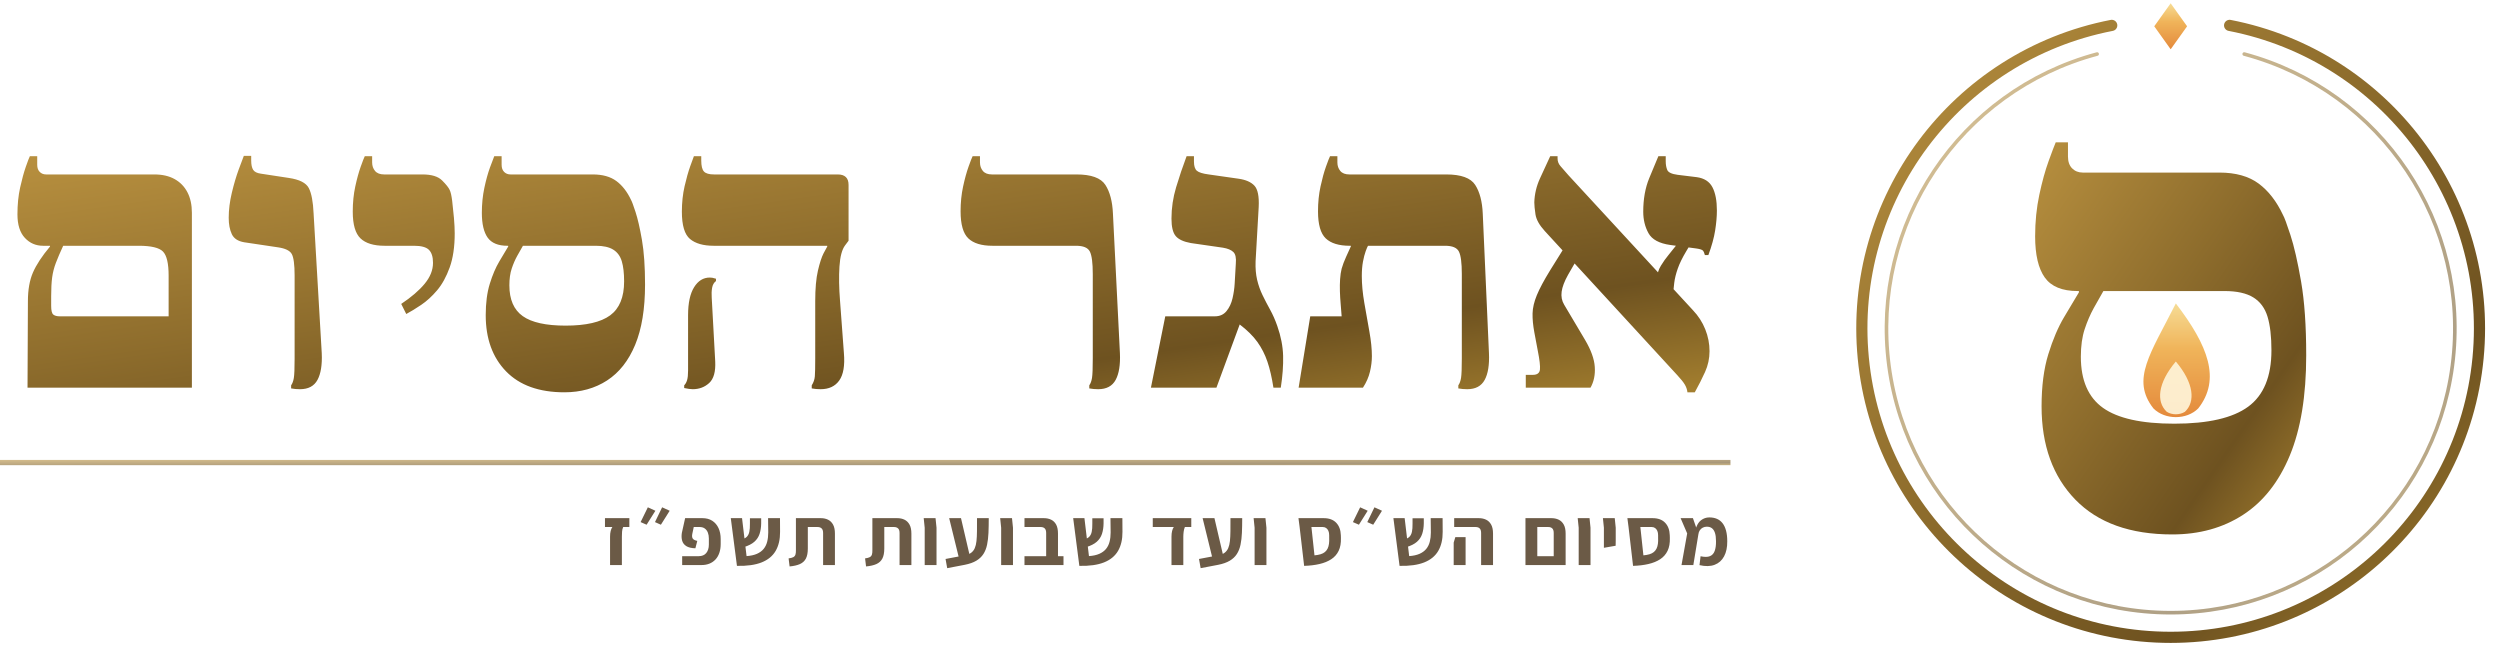
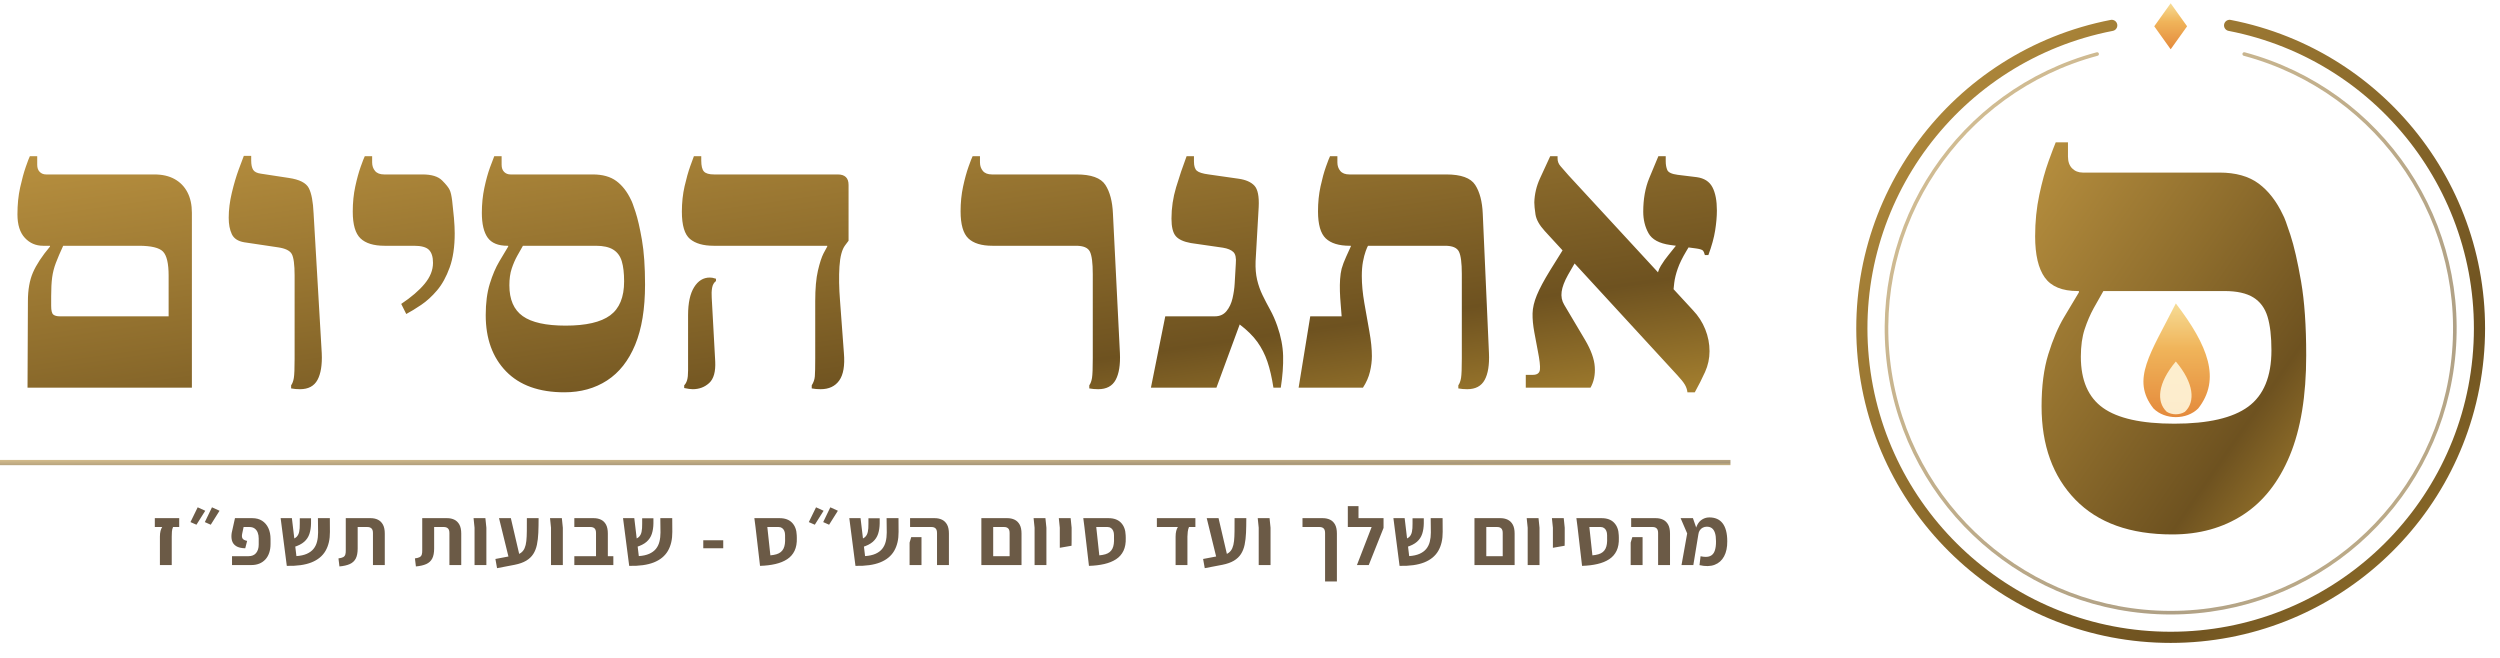
<svg xmlns="http://www.w3.org/2000/svg" viewBox="0 0 761 200">
  <defs>
    <linearGradient id="lg" x1="0" y1="0" x2="1" y2="1">
      <stop offset="0" stop-color="#b8903f" />
      <stop offset=".45" stop-color="#8d6c2c" />
      <stop offset=".75" stop-color="#6e5220" />
      <stop offset="1" stop-color="#a5802f" />
    </linearGradient>
    <linearGradient id="fl" x1="0" y1="1" x2="0" y2="0">
      <stop offset="0" stop-color="#e48a3c" />
      <stop offset=".6" stop-color="#f0b45a" />
      <stop offset="1" stop-color="#f6dc95" />
    </linearGradient>
  </defs>
  <g transform="translate(560.752,0)">
    <path d="M117.94 7.73 A94 94 0 1 1 82.06 7.73" fill="none" stroke="url(#lg)" stroke-width="3.4" stroke-linecap="round" opacity="1" />
    <path d="M122.39 16.45 A86.5 86.5 0 1 1 77.61 16.45" fill="none" stroke="url(#lg)" stroke-width="1.1" stroke-linecap="round" opacity="0.55" />
    <path d="M100 1 L105 8 L100 15 L95 8 Z" fill="url(#fl)" />
    <path d="M100.49 162.682Q81.282 162.682 70.992 152.098Q60.702 141.514 60.702 123.678Q60.702 114.466 62.76 107.802Q64.818 101.138 67.562 96.532Q70.306 91.926 72.07 88.986V81.538H79.518V88.594Q78.146 90.946 76.578 93.788Q75.01 96.63 73.834 100.158Q72.658 103.686 72.658 108.586Q72.658 119.366 79.42 124.168Q86.182 128.97 101.078 128.97Q116.562 128.97 123.618 123.776Q130.674 118.582 130.674 106.626Q130.674 100.354 129.498 96.434Q128.322 92.514 125.186 90.554Q122.05 88.594 116.366 88.594H71.678Q64.622 88.594 61.682 84.478Q58.742 80.362 58.742 71.934Q58.742 65.27 60.016 59.292Q61.29 53.314 62.858 49.002Q64.426 44.69 65.014 43.318H68.738V47.63Q68.738 49.982 70.012 51.256Q71.286 52.53 73.246 52.53H114.798Q122.246 52.53 126.754 55.862Q131.262 59.194 134.202 65.466Q134.79 66.446 136.456 71.542Q138.122 76.638 139.69 85.654Q141.258 94.67 141.258 108.194Q141.258 126.618 136.26 138.672Q131.262 150.726 122.05 156.704Q112.838 162.682 100.49 162.682Z" fill="url(#lg)" />
    <path d="M101.57 92.36 C111.47 105.28 115.32 115.48 108.39 124.32 C104.87 127.86 98.27 127.86 94.75 124.32 C87.82 115.48 93.87 107.66 101.57 92.36 Z" fill="url(#fl)" />
    <path d="M101.57 110.04 C107.07 116.57 107.62 122.28 104.32 125.36 C102.67 126.36 100.47 126.36 98.82 125.36 C95.52 122.28 96.07 116.57 101.57 110.04 Z" fill="#fff6dc" opacity=".9" />
  </g>
  <path d="M513.654 119.416Q513.536 118.236 512.887 117.115Q512.238 115.994 510.586 114.224L470.23 70.328Q467.752 67.614 467.398 65.254Q467.044 62.894 467.044 61.596Q467.162 57.82 468.755 54.339Q470.348 50.858 471.882 47.554H474.124V48.262Q474.124 49.56 475.009 50.563Q475.894 51.566 477.428 53.336L515.306 94.4Q517.784 96.996 519.082 100.241Q520.38 103.486 520.38 106.908Q520.38 110.212 519.023 113.221Q517.666 116.23 515.896 119.416ZM464.448 118.0V114.106H466.572Q468.578 114.106 468.755 112.513Q468.932 110.92 468.106 106.79L467.044 101.126Q466.454 97.94 466.513 95.403Q466.572 92.866 467.811 89.857Q469.05 86.848 471.882 82.246L476.956 74.104L480.378 78.352L477.31 83.662Q475.658 86.612 475.363 88.795Q475.068 90.978 476.13 92.748L482.502 103.486Q485.216 108.088 485.452 111.687Q485.688 115.286 484.154 118.0ZM509.288 89.916 504.45 84.724Q504.45 82.718 505.571 80.889Q506.692 79.06 507.872 77.644L510.232 74.694L514.008 75.284L513.3 76.464Q511.53 79.414 510.704 81.774Q509.878 84.134 509.642 86.081Q509.406 88.028 509.288 89.916ZM518.964 77.644Q518.728 76.7 518.374 76.287Q518.02 75.874 516.368 75.638L508.462 74.576Q503.388 73.868 501.795 70.977Q500.202 68.086 500.202 64.428Q500.202 58.646 502.031 54.221Q503.86 49.796 504.804 47.554H507.046V49.088Q507.046 50.622 507.518 51.743Q507.99 52.864 510.704 53.218L516.486 53.926Q519.908 54.398 521.265 56.994Q522.622 59.59 522.622 64.074Q522.622 66.788 522.091 70.151Q521.56 73.514 520.026 77.644ZM446.63 118.472Q445.922 118.472 445.214 118.413Q444.506 118.354 443.916 118.236V117.292Q444.506 116.466 444.742 115.05Q444.978 113.634 444.978 109.15V83.426Q444.978 78.352 444.093 76.582Q443.208 74.812 439.904 74.812H410.876Q405.92 74.812 403.56 72.57Q401.2 70.328 401.2 64.31Q401.2 60.298 401.967 56.758Q402.734 53.218 403.619 50.74Q404.504 48.262 404.858 47.554H407.1V49.442Q407.1 50.976 407.985 52.038Q408.87 53.1 410.758 53.1H440.258Q446.984 53.1 449.049 56.286Q451.114 59.472 451.35 65.018L453.238 107.498Q453.474 112.808 451.94 115.64Q450.406 118.472 446.63 118.472ZM395.3 118.0 398.84 96.288H408.398Q408.28 94.518 408.103 92.571Q407.926 90.624 407.867 88.677Q407.808 86.73 407.926 84.96Q408.044 83.19 408.398 81.774Q408.87 80.122 409.755 78.175Q410.64 76.228 411.23 74.93V72.688H416.422V74.812Q416.186 75.166 415.714 76.464Q415.242 77.762 414.888 79.65Q414.534 81.538 414.534 84.016Q414.534 87.792 415.301 92.217Q416.068 96.642 416.835 100.89Q417.602 105.138 417.602 108.442Q417.602 110.684 417.012 113.162Q416.422 115.64 414.888 118.0ZM350.342 118.0 354.708 96.288H369.812Q372.054 96.288 373.352 94.695Q374.65 93.102 375.181 90.801Q375.712 88.5 375.83 86.376L376.184 80.24Q376.42 77.644 375.417 76.7Q374.414 75.756 372.29 75.402L362.496 73.986Q359.192 73.396 357.894 71.862Q356.596 70.328 356.596 66.552Q356.596 61.714 358.012 56.994Q359.428 52.274 361.198 47.554H363.44V49.206Q363.44 51.212 364.325 51.979Q365.21 52.746 367.924 53.1L377.01 54.398Q380.314 54.87 381.848 56.522Q383.382 58.174 383.146 63.012L382.202 79.532Q382.084 82.718 382.674 85.196Q383.264 87.674 384.326 89.857Q385.388 92.04 386.627 94.282Q387.866 96.524 388.81 99.238Q390.462 103.958 390.58 108.324Q390.698 112.69 389.872 118.0H387.63Q386.922 113.398 385.801 110.094Q384.68 106.79 382.733 104.076Q380.786 101.362 377.364 98.766L370.284 118.0ZM334.294 118.472Q333.586 118.472 332.878 118.413Q332.17 118.354 331.58 118.236V117.292Q332.17 116.466 332.406 115.05Q332.642 113.634 332.642 109.15V83.426Q332.642 78.352 331.757 76.582Q330.872 74.812 327.568 74.812H302.08Q297.124 74.812 294.764 72.57Q292.404 70.328 292.404 64.31Q292.404 60.298 293.171 56.758Q293.938 53.218 294.823 50.74Q295.708 48.262 296.062 47.554H298.304V49.442Q298.304 50.976 299.189 52.038Q300.074 53.1 301.962 53.1H327.686Q334.412 53.1 336.477 56.286Q338.542 59.472 338.778 65.018L340.902 107.498Q341.138 112.808 339.604 115.64Q338.07 118.472 334.294 118.472ZM249.806 118.472Q249.098 118.472 248.39 118.413Q247.682 118.354 247.092 118.236V117.292Q247.918 115.994 248.036 114.578Q248.154 113.162 248.154 109.15V91.686Q248.154 85.904 248.98 82.364Q249.806 78.824 250.691 77.113Q251.576 75.402 251.812 75.048V74.812H217.238Q212.518 74.812 210.04 72.747Q207.562 70.682 207.562 64.428Q207.562 60.298 208.388 56.699Q209.214 53.1 210.099 50.622Q210.984 48.144 211.22 47.554H213.462V48.852Q213.462 51.33 214.288 52.215Q215.114 53.1 217.356 53.1H254.998Q258.302 53.1 258.302 56.286V73.278L257.24 74.694Q255.824 76.582 255.529 81.125Q255.234 85.668 255.706 91.568L256.886 107.498Q257.358 113.162 255.47 115.817Q253.582 118.472 249.806 118.472ZM210.866 118.472Q209.922 118.472 208.27 118.118V117.292Q208.86 116.702 209.155 115.699Q209.45 114.696 209.45 112.808V95.934Q209.45 90.388 211.279 87.438Q213.108 84.488 216.058 84.488Q216.53 84.488 216.825 84.547Q217.12 84.606 217.946 84.842V85.55Q217.002 86.258 216.766 87.615Q216.53 88.972 216.648 90.624L217.71 109.976Q217.946 114.696 215.881 116.584Q213.816 118.472 210.866 118.472ZM171.808 119.416Q160.244 119.416 154.049 113.044Q147.854 106.672 147.854 95.934Q147.854 90.388 149.093 86.376Q150.332 82.364 151.984 79.591Q153.636 76.818 154.698 75.048V70.564H159.182V74.812Q158.356 76.228 157.412 77.939Q156.468 79.65 155.76 81.774Q155.052 83.898 155.052 86.848Q155.052 93.338 159.123 96.229Q163.194 99.12 172.162 99.12Q181.484 99.12 185.732 95.993Q189.98 92.866 189.98 85.668Q189.98 81.892 189.272 79.532Q188.564 77.172 186.676 75.992Q184.788 74.812 181.366 74.812H154.462Q150.214 74.812 148.444 72.334Q146.674 69.856 146.674 64.782Q146.674 60.77 147.441 57.171Q148.208 53.572 149.152 50.976Q150.096 48.38 150.45 47.554H152.692V50.15Q152.692 51.566 153.459 52.333Q154.226 53.1 155.406 53.1H180.422Q184.906 53.1 187.62 55.106Q190.334 57.112 192.104 60.888Q192.458 61.478 193.461 64.546Q194.464 67.614 195.408 73.042Q196.352 78.47 196.352 86.612Q196.352 97.704 193.343 104.961Q190.334 112.218 184.788 115.817Q179.242 119.416 171.808 119.416ZM123.664 95.58 122.13 92.512Q126.732 89.444 129.269 86.376Q131.806 83.308 131.806 80.004Q131.806 77.29 130.567 76.051Q129.328 74.812 126.024 74.812H117.056Q112.1 74.812 109.74 72.57Q107.38 70.328 107.38 64.428Q107.38 60.298 108.147 56.758Q108.914 53.218 109.799 50.74Q110.684 48.262 111.038 47.554H113.28V49.442Q113.28 50.976 114.165 52.038Q115.05 53.1 116.938 53.1H128.62Q132.75 53.1 134.579 54.929Q136.408 56.758 136.88 57.82Q137.352 58.764 137.647 61.183Q137.942 63.602 138.178 66.316Q138.414 69.03 138.414 71.036Q138.414 77.172 136.88 81.42Q135.346 85.668 133.045 88.382Q130.744 91.096 128.207 92.807Q125.67 94.518 123.664 95.58ZM91.332 118.472Q90.624 118.472 89.916 118.413Q89.208 118.354 88.618 118.236V117.292Q89.208 116.466 89.444 115.05Q89.68 113.634 89.68 109.15V83.898Q89.68 78.824 88.795 77.29Q87.91 75.756 84.606 75.284L74.34 73.75Q71.508 73.278 70.564 71.272Q69.62 69.266 69.62 66.316Q69.62 62.658 70.564 58.705Q71.508 54.752 72.629 51.684Q73.75 48.616 74.222 47.436H76.464V48.852Q76.464 50.74 77.054 51.684Q77.644 52.628 79.414 52.864L87.91 54.162Q92.748 54.87 93.987 57.23Q95.226 59.59 95.462 65.018L97.94 107.498Q98.176 112.808 96.642 115.64Q95.108 118.472 91.332 118.472ZM8.378 118.0 8.496 91.686Q8.496 86.494 10.03 82.954Q11.564 79.414 15.222 75.048V74.812H13.098Q9.794 74.812 7.552 72.393Q5.31 69.974 5.31 65.254Q5.31 60.77 6.136 57.053Q6.962 53.336 7.847 50.799Q8.732 48.262 9.086 47.554H11.328V50.15Q11.328 51.566 12.095 52.333Q12.862 53.1 14.042 53.1H46.964Q50.622 53.1 53.159 54.516Q55.696 55.932 57.053 58.528Q58.41 61.124 58.41 64.782V118.0ZM18.172 96.288H51.33V83.898Q51.33 78.352 49.619 76.582Q47.908 74.812 42.244 74.812H19.234Q17.818 77.88 16.992 80.063Q16.166 82.246 15.871 84.488Q15.576 86.73 15.576 90.152V93.102Q15.576 95.226 16.225 95.757Q16.874 96.288 18.172 96.288Z" fill="url(#lg)" />
-   <path d="M517.327 172.025 517.652 169.325Q519.502 169.725 520.527 169.287Q521.552 168.85 521.964 167.675Q522.377 166.5 522.352 164.75Q522.352 163.175 522.027 162.2Q521.702 161.225 521.09 160.775Q520.477 160.325 519.552 160.325Q518.877 160.325 518.327 160.613Q517.777 160.9 517.427 161.413Q517.077 161.925 516.977 162.675L516.152 161.125Q516.652 159.225 517.789 158.363Q518.927 157.5 520.302 157.5Q521.627 157.5 522.639 157.938Q523.652 158.375 524.352 159.275Q525.052 160.175 525.414 161.55Q525.777 162.925 525.777 164.75Q525.802 167.5 524.814 169.35Q523.827 171.2 521.927 171.925Q520.027 172.65 517.327 172.025ZM511.852 172.0 513.577 162.375 511.577 157.725H515.327L517.002 162.55L515.452 172.0ZM497.102 172.25 495.727 160.425 499.152 158.825 500.252 169.05Q501.327 168.95 502.114 168.712Q502.902 168.475 503.427 168.037Q503.952 167.6 504.252 166.988Q504.552 166.375 504.664 165.55Q504.777 164.725 504.727 163.675V162.925Q504.727 162.15 504.489 161.6Q504.252 161.05 503.814 160.738Q503.377 160.425 502.777 160.425H495.727L495.377 157.725H503.052Q505.527 157.725 506.864 159.125Q508.202 160.525 508.277 162.925L508.302 163.75Q508.377 166.075 507.614 167.662Q506.852 169.25 505.364 170.225Q503.877 171.2 501.777 171.688Q499.677 172.175 497.102 172.25ZM488.227 166.75V164.55V160.65L487.927 157.725H491.527L491.827 160.65V164.55L491.802 166.125ZM480.552 172.0V160.65L480.252 157.725H483.852L484.152 160.65V172.0ZM472.952 172.0V162.25Q472.952 161.275 472.514 160.85Q472.077 160.425 471.277 160.425H466.627V157.725H472.252Q473.502 157.725 474.477 158.2Q475.452 158.675 476.014 159.7Q476.577 160.725 476.577 162.425V169.675V172.0ZM465.102 172.0V169.3H475.277L475.202 172.0ZM464.352 172.0V159.925V157.725H467.952V160.125V172.0ZM450.852 172.0V162.25Q450.852 161.275 450.414 160.85Q449.977 160.425 449.177 160.425H442.652V157.725H450.152Q451.402 157.725 452.377 158.2Q453.352 158.675 453.914 159.7Q454.477 160.725 454.477 162.425V172.0ZM442.502 172.0V165.175L443.002 163.5H446.127V165.175V172.0ZM426.027 172.25 424.152 157.725H427.577L428.952 169.275Q430.827 169.15 432.102 168.588Q433.377 168.025 434.139 167.1Q434.902 166.175 435.227 164.9Q435.552 163.625 435.552 162.1L435.502 157.725H439.127L439.152 161.9Q439.177 165.35 437.802 167.7Q436.427 170.05 433.527 171.2Q430.627 172.35 426.027 172.25ZM428.102 166.55 427.252 164.3Q428.402 164.0 428.99 163.438Q429.577 162.875 429.789 161.9Q430.002 160.925 429.977 159.4V157.75H433.402V159.325Q433.377 161.1 432.914 162.512Q432.452 163.925 431.314 164.925Q430.177 165.925 428.102 166.55ZM418.002 159.725 416.202 158.925 418.377 154.425 420.677 155.475ZM413.652 159.725 411.827 158.925 414.027 154.425 416.327 155.475ZM396.977 172.25 395.602 160.425 399.027 158.825 400.127 169.05Q401.202 168.95 401.99 168.712Q402.777 168.475 403.302 168.037Q403.827 167.6 404.127 166.988Q404.427 166.375 404.539 165.55Q404.652 164.725 404.602 163.675V162.925Q404.602 162.15 404.365 161.6Q404.127 161.05 403.69 160.738Q403.252 160.425 402.652 160.425H395.602L395.252 157.725H402.927Q405.402 157.725 406.74 159.125Q408.077 160.525 408.152 162.925L408.177 163.75Q408.252 166.075 407.49 167.662Q406.727 169.25 405.24 170.225Q403.752 171.2 401.652 171.688Q399.552 172.175 396.977 172.25ZM381.902 172.0V160.65L381.602 157.725H385.202L385.502 160.65V172.0ZM365.477 172.95 364.977 170.15 370.777 169.05Q372.002 168.825 372.74 168.287Q373.477 167.75 373.865 166.863Q374.252 165.975 374.39 164.688Q374.527 163.4 374.54 161.675Q374.552 159.95 374.552 157.725H378.127Q378.127 160.175 378.04 162.188Q377.952 164.2 377.615 165.812Q377.277 167.425 376.502 168.637Q375.727 169.85 374.352 170.675Q372.977 171.5 370.827 171.925ZM369.027 169.75 366.077 157.725H369.677L372.477 169.75ZM356.602 172.0V163.35Q356.602 162.375 356.789 161.625Q356.977 160.875 357.302 160.425H350.902V157.725H362.627V160.425H360.677Q360.402 161.05 360.302 161.863Q360.202 162.675 360.202 163.35V172.0ZM328.552 172.25 326.677 157.725H330.102L331.477 169.275Q333.352 169.15 334.627 168.588Q335.902 168.025 336.665 167.1Q337.427 166.175 337.752 164.9Q338.077 163.625 338.077 162.1L338.027 157.725H341.652L341.677 161.9Q341.702 165.35 340.327 167.7Q338.952 170.05 336.052 171.2Q333.152 172.35 328.552 172.25ZM330.627 166.55 329.777 164.3Q330.927 164.0 331.514 163.438Q332.102 162.875 332.315 161.9Q332.527 160.925 332.502 159.4V157.75H335.927V159.325Q335.902 161.1 335.44 162.512Q334.977 163.925 333.84 164.925Q332.702 165.925 330.627 166.55ZM318.452 172.0V162.25Q318.452 161.275 318.015 160.85Q317.577 160.425 316.752 160.425H311.852V157.725H317.752Q319.002 157.725 319.977 158.2Q320.952 158.675 321.502 159.7Q322.052 160.725 322.052 162.425V172.0ZM311.852 172.0V169.3H323.727V172.0ZM304.752 172.0V160.65L304.452 157.725H308.052L308.352 160.65V172.0ZM288.327 172.95 287.827 170.15 293.627 169.05Q294.852 168.825 295.59 168.287Q296.327 167.75 296.715 166.863Q297.102 165.975 297.24 164.688Q297.377 163.4 297.39 161.675Q297.402 159.95 297.402 157.725H300.977Q300.977 160.175 300.89 162.188Q300.802 164.2 300.465 165.812Q300.127 167.425 299.352 168.637Q298.577 169.85 297.202 170.675Q295.827 171.5 293.677 171.925ZM291.877 169.75 288.927 157.725H292.527L295.327 169.75ZM281.477 172.0V160.65L281.177 157.725H284.777L285.077 160.65V172.0ZM263.627 172.425 263.327 169.975Q264.302 169.85 264.777 169.587Q265.252 169.325 265.414 168.8Q265.577 168.275 265.552 167.45V157.725H273.127Q274.377 157.725 275.34 158.2Q276.302 158.675 276.865 159.7Q277.427 160.725 277.427 162.425V172.0H273.827V162.25Q273.827 161.275 273.377 160.85Q272.927 160.425 272.127 160.425H269.177V166.975Q269.177 168.9 268.59 170.025Q268.002 171.15 266.777 171.7Q265.552 172.25 263.627 172.425ZM240.352 172.425 240.052 169.975Q241.027 169.85 241.502 169.587Q241.977 169.325 242.14 168.8Q242.302 168.275 242.277 167.45V157.725H249.852Q251.102 157.725 252.065 158.2Q253.027 158.675 253.59 159.7Q254.152 160.725 254.152 162.425V172.0H250.552V162.25Q250.552 161.275 250.102 160.85Q249.652 160.425 248.852 160.425H245.902V166.975Q245.902 168.9 245.315 170.025Q244.727 171.15 243.502 171.7Q242.277 172.25 240.352 172.425ZM224.327 172.25 222.452 157.725H225.877L227.252 169.275Q229.127 169.15 230.402 168.588Q231.677 168.025 232.44 167.1Q233.202 166.175 233.527 164.9Q233.852 163.625 233.852 162.1L233.802 157.725H237.427L237.452 161.9Q237.477 165.35 236.102 167.7Q234.727 170.05 231.827 171.2Q228.927 172.35 224.327 172.25ZM226.402 166.55 225.552 164.3Q226.702 164.0 227.29 163.438Q227.877 162.875 228.09 161.9Q228.302 160.925 228.277 159.4V157.75H231.702V159.325Q231.677 161.1 231.215 162.512Q230.752 163.925 229.615 164.925Q228.477 165.925 226.402 166.55ZM207.652 172.0V169.3H212.702Q213.427 169.3 214.002 169.062Q214.577 168.825 214.965 168.363Q215.352 167.9 215.565 167.25Q215.777 166.6 215.777 165.775V163.925Q215.777 162.925 215.477 162.137Q215.177 161.35 214.552 160.887Q213.927 160.425 212.977 160.425H211.177L210.727 162.55Q210.552 163.475 210.877 163.95Q211.202 164.425 212.252 164.65L211.677 166.9Q209.852 166.85 208.89 166.225Q207.927 165.6 207.64 164.562Q207.352 163.525 207.552 162.225L208.552 157.725H213.827Q215.577 157.725 216.815 158.525Q218.052 159.325 218.715 160.75Q219.377 162.175 219.377 164.1V165.6Q219.377 167.1 218.965 168.3Q218.552 169.5 217.777 170.325Q217.002 171.15 215.94 171.575Q214.877 172.0 213.552 172.0ZM201.177 159.725 199.377 158.925 201.552 154.425 203.852 155.475ZM196.827 159.725 195.002 158.925 197.202 154.425 199.502 155.475ZM185.702 172.0V163.35Q185.702 162.375 185.89 161.625Q186.077 160.875 186.402 160.425H184.152V157.725H191.577V160.425H189.702Q189.402 161.05 189.352 161.863Q189.302 162.675 189.302 163.35V172.0Z" fill="#6b5a46" />
+   <path d="M517.327 172.025 517.652 169.325Q519.502 169.725 520.527 169.287Q521.552 168.85 521.964 167.675Q522.377 166.5 522.352 164.75Q522.352 163.175 522.027 162.2Q521.702 161.225 521.09 160.775Q520.477 160.325 519.552 160.325Q518.877 160.325 518.327 160.613Q517.777 160.9 517.427 161.413Q517.077 161.925 516.977 162.675L516.152 161.125Q516.652 159.225 517.789 158.363Q518.927 157.5 520.302 157.5Q521.627 157.5 522.639 157.938Q523.652 158.375 524.352 159.275Q525.052 160.175 525.414 161.55Q525.777 162.925 525.777 164.75Q525.802 167.5 524.814 169.35Q523.827 171.2 521.927 171.925Q520.027 172.65 517.327 172.025ZM511.852 172.0 513.577 162.375 511.577 157.725H515.327L517.002 162.55L515.452 172.0ZM504.727 172.0V162.25Q504.727 161.275 504.289 160.85Q503.852 160.425 503.052 160.425H496.527V157.725H504.027Q505.277 157.725 506.252 158.2Q507.227 158.675 507.789 159.7Q508.352 160.725 508.352 162.425V172.0ZM496.377 172.0V165.175L496.877 163.5H500.002V165.175V172.0ZM481.577 172.25 480.202 160.425 483.627 158.825 484.727 169.05Q485.802 168.95 486.589 168.712Q487.377 168.475 487.902 168.037Q488.427 167.6 488.727 166.988Q489.027 166.375 489.139 165.55Q489.252 164.725 489.202 163.675V162.925Q489.202 162.15 488.964 161.6Q488.727 161.05 488.289 160.738Q487.852 160.425 487.252 160.425H480.202L479.852 157.725H487.527Q490.002 157.725 491.339 159.125Q492.677 160.525 492.752 162.925L492.777 163.75Q492.852 166.075 492.089 167.662Q491.327 169.25 489.839 170.225Q488.352 171.2 486.252 171.688Q484.152 172.175 481.577 172.25ZM472.702 166.75V164.55V160.65L472.402 157.725H476.002L476.302 160.65V164.55L476.277 166.125ZM465.027 172.0V160.65L464.727 157.725H468.327L468.627 160.65V172.0ZM457.427 172.0V162.25Q457.427 161.275 456.989 160.85Q456.552 160.425 455.752 160.425H451.102V157.725H456.727Q457.977 157.725 458.952 158.2Q459.927 158.675 460.489 159.7Q461.052 160.725 461.052 162.425V169.675V172.0ZM449.577 172.0V169.3H459.752L459.677 172.0ZM448.827 172.0V159.925V157.725H452.427V160.125V172.0ZM426.027 172.25 424.152 157.725H427.577L428.952 169.275Q430.827 169.15 432.102 168.588Q433.377 168.025 434.139 167.1Q434.902 166.175 435.227 164.9Q435.552 163.625 435.552 162.1L435.502 157.725H439.127L439.152 161.9Q439.177 165.35 437.802 167.7Q436.427 170.05 433.527 171.2Q430.627 172.35 426.027 172.25ZM428.102 166.55 427.252 164.3Q428.402 164.0 428.99 163.438Q429.577 162.875 429.789 161.9Q430.002 160.925 429.977 159.4V157.75H433.402V159.325Q433.377 161.1 432.914 162.512Q432.452 163.925 431.314 164.925Q430.177 165.925 428.102 166.55ZM413.052 172.0 417.527 160.425H410.277V157.725H421.152V160.7L416.652 172.0ZM410.277 160.425V154.075H413.527V160.425ZM403.352 177.0V162.25Q403.352 161.275 402.915 160.85Q402.477 160.425 401.652 160.425H396.477V157.725H402.652Q403.902 157.725 404.877 158.2Q405.852 158.675 406.402 159.7Q406.952 160.725 406.952 162.425V177.0ZM383.152 172.0V160.65L382.852 157.725H386.452L386.752 160.65V172.0ZM366.727 172.95 366.227 170.15 372.027 169.05Q373.252 168.825 373.99 168.287Q374.727 167.75 375.115 166.863Q375.502 165.975 375.64 164.688Q375.777 163.4 375.79 161.675Q375.802 159.95 375.802 157.725H379.377Q379.377 160.175 379.29 162.188Q379.202 164.2 378.865 165.812Q378.527 167.425 377.752 168.637Q376.977 169.85 375.602 170.675Q374.227 171.5 372.077 171.925ZM370.277 169.75 367.327 157.725H370.927L373.727 169.75ZM357.852 172.0V163.35Q357.852 162.375 358.039 161.625Q358.227 160.875 358.552 160.425H352.152V157.725H363.877V160.425H361.927Q361.652 161.05 361.552 161.863Q361.452 162.675 361.452 163.35V172.0ZM331.477 172.25 330.102 160.425 333.527 158.825 334.627 169.05Q335.702 168.95 336.49 168.712Q337.277 168.475 337.802 168.037Q338.327 167.6 338.627 166.988Q338.927 166.375 339.039 165.55Q339.152 164.725 339.102 163.675V162.925Q339.102 162.15 338.865 161.6Q338.627 161.05 338.19 160.738Q337.752 160.425 337.152 160.425H330.102L329.752 157.725H337.427Q339.902 157.725 341.24 159.125Q342.577 160.525 342.652 162.925L342.677 163.75Q342.752 166.075 341.99 167.662Q341.227 169.25 339.74 170.225Q338.252 171.2 336.152 171.688Q334.052 172.175 331.477 172.25ZM322.602 166.75V164.55V160.65L322.302 157.725H325.902L326.202 160.65V164.55L326.177 166.125ZM314.927 172.0V160.65L314.627 157.725H318.227L318.527 160.65V172.0ZM307.327 172.0V162.25Q307.327 161.275 306.889 160.85Q306.452 160.425 305.652 160.425H301.002V157.725H306.627Q307.877 157.725 308.852 158.2Q309.827 158.675 310.389 159.7Q310.952 160.725 310.952 162.425V169.675V172.0ZM299.477 172.0V169.3H309.652L309.577 172.0ZM298.727 172.0V159.925V157.725H302.327V160.125V172.0ZM285.227 172.0V162.25Q285.227 161.275 284.79 160.85Q284.352 160.425 283.552 160.425H277.027V157.725H284.527Q285.777 157.725 286.752 158.2Q287.727 158.675 288.29 159.7Q288.852 160.725 288.852 162.425V172.0ZM276.877 172.0V165.175L277.377 163.5H280.502V165.175V172.0ZM260.402 172.25 258.527 157.725H261.952L263.327 169.275Q265.202 169.15 266.477 168.588Q267.752 168.025 268.515 167.1Q269.277 166.175 269.602 164.9Q269.927 163.625 269.927 162.1L269.877 157.725H273.502L273.527 161.9Q273.552 165.35 272.177 167.7Q270.802 170.05 267.902 171.2Q265.002 172.35 260.402 172.25ZM262.477 166.55 261.627 164.3Q262.777 164.0 263.365 163.438Q263.952 162.875 264.165 161.9Q264.377 160.925 264.352 159.4V157.75H267.777V159.325Q267.752 161.1 267.29 162.512Q266.827 163.925 265.69 164.925Q264.552 165.925 262.477 166.55ZM252.377 159.725 250.577 158.925 252.752 154.425 255.052 155.475ZM248.027 159.725 246.202 158.925 248.402 154.425 250.702 155.475ZM231.352 172.25 229.977 160.425 233.402 158.825 234.502 169.05Q235.577 168.95 236.365 168.712Q237.152 168.475 237.677 168.037Q238.202 167.6 238.502 166.988Q238.802 166.375 238.915 165.55Q239.027 164.725 238.977 163.675V162.925Q238.977 162.15 238.74 161.6Q238.502 161.05 238.065 160.738Q237.627 160.425 237.027 160.425H229.977L229.627 157.725H237.302Q239.777 157.725 241.115 159.125Q242.452 160.525 242.527 162.925L242.552 163.75Q242.627 166.075 241.865 167.662Q241.102 169.25 239.615 170.225Q238.127 171.2 236.027 171.688Q233.927 172.175 231.352 172.25ZM214.077 166.9V164.45H220.152V166.9ZM191.527 172.25 189.652 157.725H193.077L194.452 169.275Q196.327 169.15 197.602 168.588Q198.877 168.025 199.64 167.1Q200.402 166.175 200.727 164.9Q201.052 163.625 201.052 162.1L201.002 157.725H204.627L204.652 161.9Q204.677 165.35 203.302 167.7Q201.927 170.05 199.027 171.2Q196.127 172.35 191.527 172.25ZM193.602 166.55 192.752 164.3Q193.902 164.0 194.49 163.438Q195.077 162.875 195.29 161.9Q195.502 160.925 195.477 159.4V157.75H198.902V159.325Q198.877 161.1 198.415 162.512Q197.952 163.925 196.815 164.925Q195.677 165.925 193.602 166.55ZM181.427 172.0V162.25Q181.427 161.275 180.99 160.85Q180.552 160.425 179.727 160.425H174.827V157.725H180.727Q181.977 157.725 182.952 158.2Q183.927 158.675 184.477 159.7Q185.027 160.725 185.027 162.425V172.0ZM174.827 172.0V169.3H186.702V172.0ZM167.727 172.0V160.65L167.427 157.725H171.027L171.327 160.65V172.0ZM151.302 172.95 150.802 170.15 156.602 169.05Q157.827 168.825 158.565 168.287Q159.302 167.75 159.69 166.863Q160.077 165.975 160.215 164.688Q160.352 163.4 160.365 161.675Q160.377 159.95 160.377 157.725H163.952Q163.952 160.175 163.865 162.188Q163.777 164.2 163.44 165.812Q163.102 167.425 162.327 168.637Q161.552 169.85 160.177 170.675Q158.802 171.5 156.652 171.925ZM154.852 169.75 151.902 157.725H155.502L158.302 169.75ZM144.452 172.0V160.65L144.152 157.725H147.752L148.052 160.65V172.0ZM126.602 172.425 126.302 169.975Q127.277 169.85 127.752 169.587Q128.227 169.325 128.39 168.8Q128.552 168.275 128.527 167.45V157.725H136.102Q137.352 157.725 138.315 158.2Q139.277 158.675 139.84 159.7Q140.402 160.725 140.402 162.425V172.0H136.802V162.25Q136.802 161.275 136.352 160.85Q135.902 160.425 135.102 160.425H132.152V166.975Q132.152 168.9 131.565 170.025Q130.977 171.15 129.752 171.7Q128.527 172.25 126.602 172.425ZM103.327 172.425 103.027 169.975Q104.002 169.85 104.477 169.587Q104.952 169.325 105.115 168.8Q105.277 168.275 105.252 167.45V157.725H112.827Q114.077 157.725 115.04 158.2Q116.002 158.675 116.565 159.7Q117.127 160.725 117.127 162.425V172.0H113.527V162.25Q113.527 161.275 113.077 160.85Q112.627 160.425 111.827 160.425H108.877V166.975Q108.877 168.9 108.29 170.025Q107.702 171.15 106.477 171.7Q105.252 172.25 103.327 172.425ZM87.302 172.25 85.427 157.725H88.852L90.227 169.275Q92.102 169.15 93.377 168.588Q94.652 168.025 95.415 167.1Q96.177 166.175 96.502 164.9Q96.827 163.625 96.827 162.1L96.777 157.725H100.402L100.427 161.9Q100.452 165.35 99.077 167.7Q97.702 170.05 94.802 171.2Q91.902 172.35 87.302 172.25ZM89.377 166.55 88.527 164.3Q89.677 164.0 90.265 163.438Q90.852 162.875 91.065 161.9Q91.277 160.925 91.252 159.4V157.75H94.677V159.325Q94.652 161.1 94.19 162.512Q93.727 163.925 92.59 164.925Q91.452 165.925 89.377 166.55ZM70.627 172.0V169.3H75.677Q76.402 169.3 76.977 169.062Q77.552 168.825 77.94 168.363Q78.327 167.9 78.54 167.25Q78.752 166.6 78.752 165.775V163.925Q78.752 162.925 78.452 162.137Q78.152 161.35 77.527 160.887Q76.902 160.425 75.952 160.425H74.152L73.702 162.55Q73.527 163.475 73.852 163.95Q74.177 164.425 75.227 164.65L74.652 166.9Q72.827 166.85 71.865 166.225Q70.902 165.6 70.615 164.562Q70.327 163.525 70.527 162.225L71.527 157.725H76.802Q78.552 157.725 79.79 158.525Q81.027 159.325 81.69 160.75Q82.352 162.175 82.352 164.1V165.6Q82.352 167.1 81.94 168.3Q81.527 169.5 80.752 170.325Q79.977 171.15 78.915 171.575Q77.852 172.0 76.527 172.0ZM64.152 159.725 62.352 158.925 64.527 154.425 66.827 155.475ZM59.802 159.725 57.977 158.925 60.177 154.425 62.477 155.475ZM48.677 172.0V163.35Q48.677 162.375 48.865 161.625Q49.052 160.875 49.377 160.425H47.127V157.725H54.552V160.425H52.677Q52.377 161.05 52.327 161.863Q52.277 162.675 52.277 163.35V172.0Z" fill="#6b5a46" />
  <rect x="0.0" y="140" width="526.752" height="1.6" fill="url(#lg)" opacity=".6" />
</svg>
